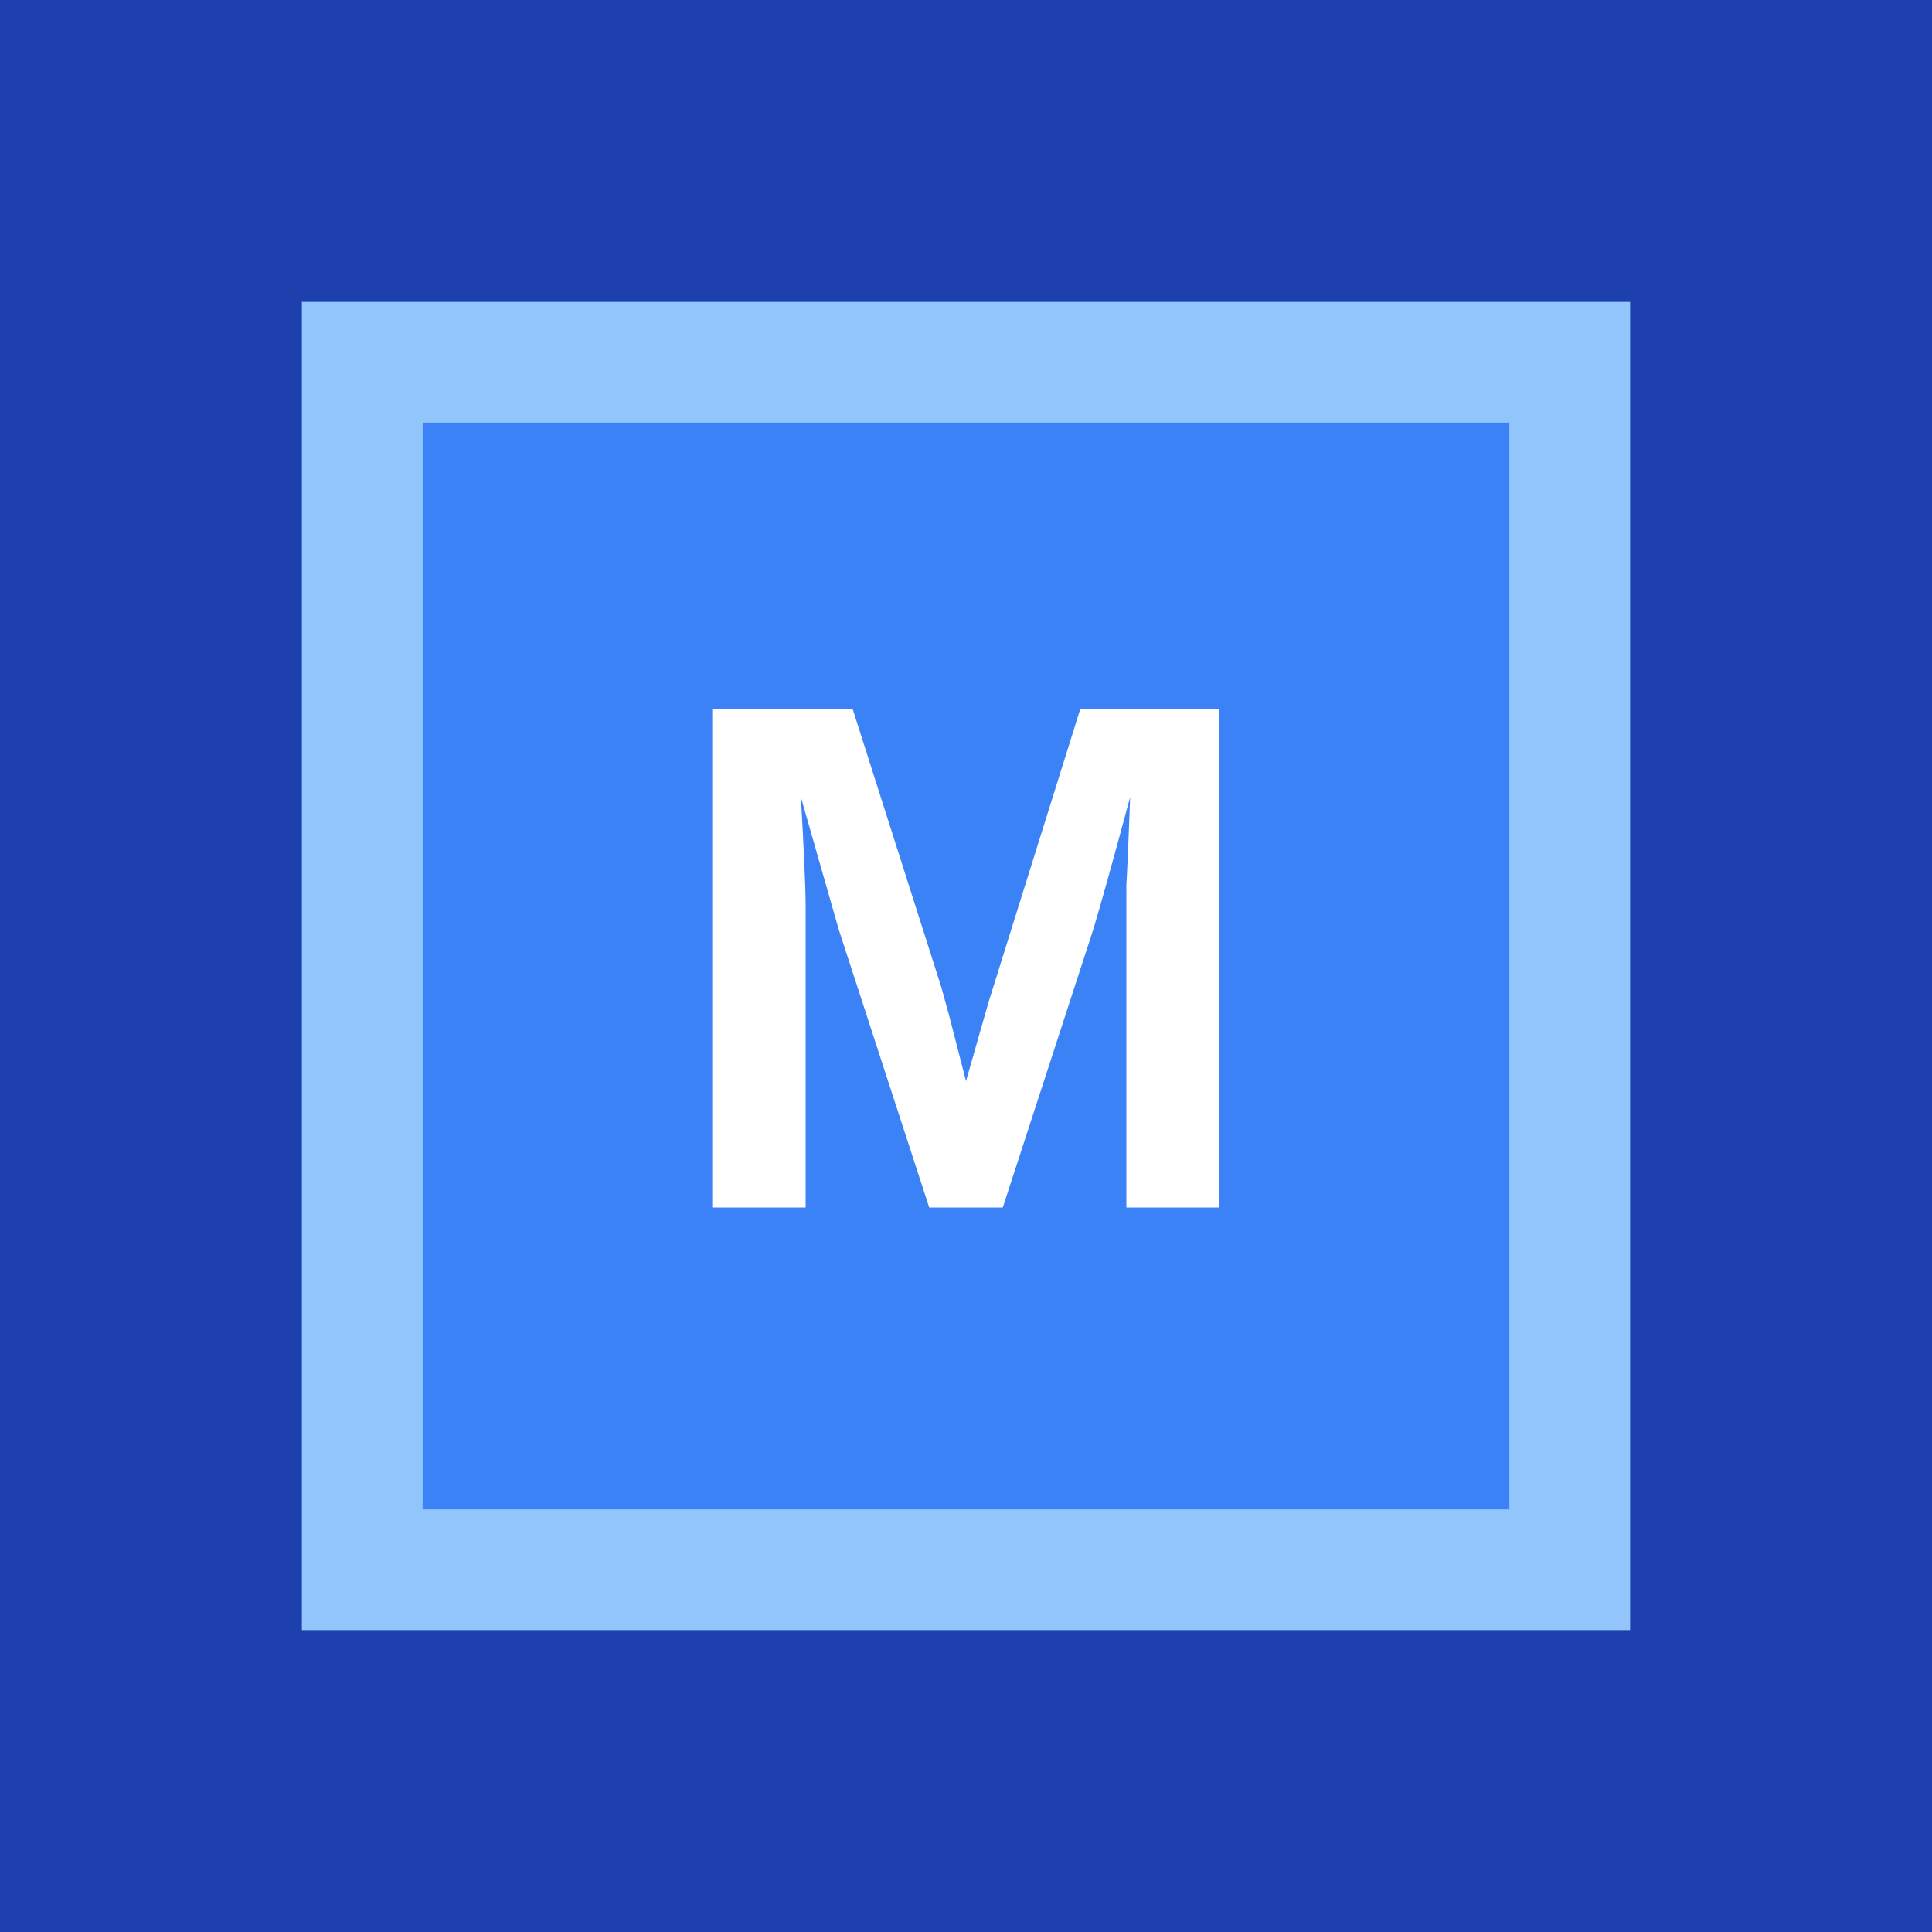
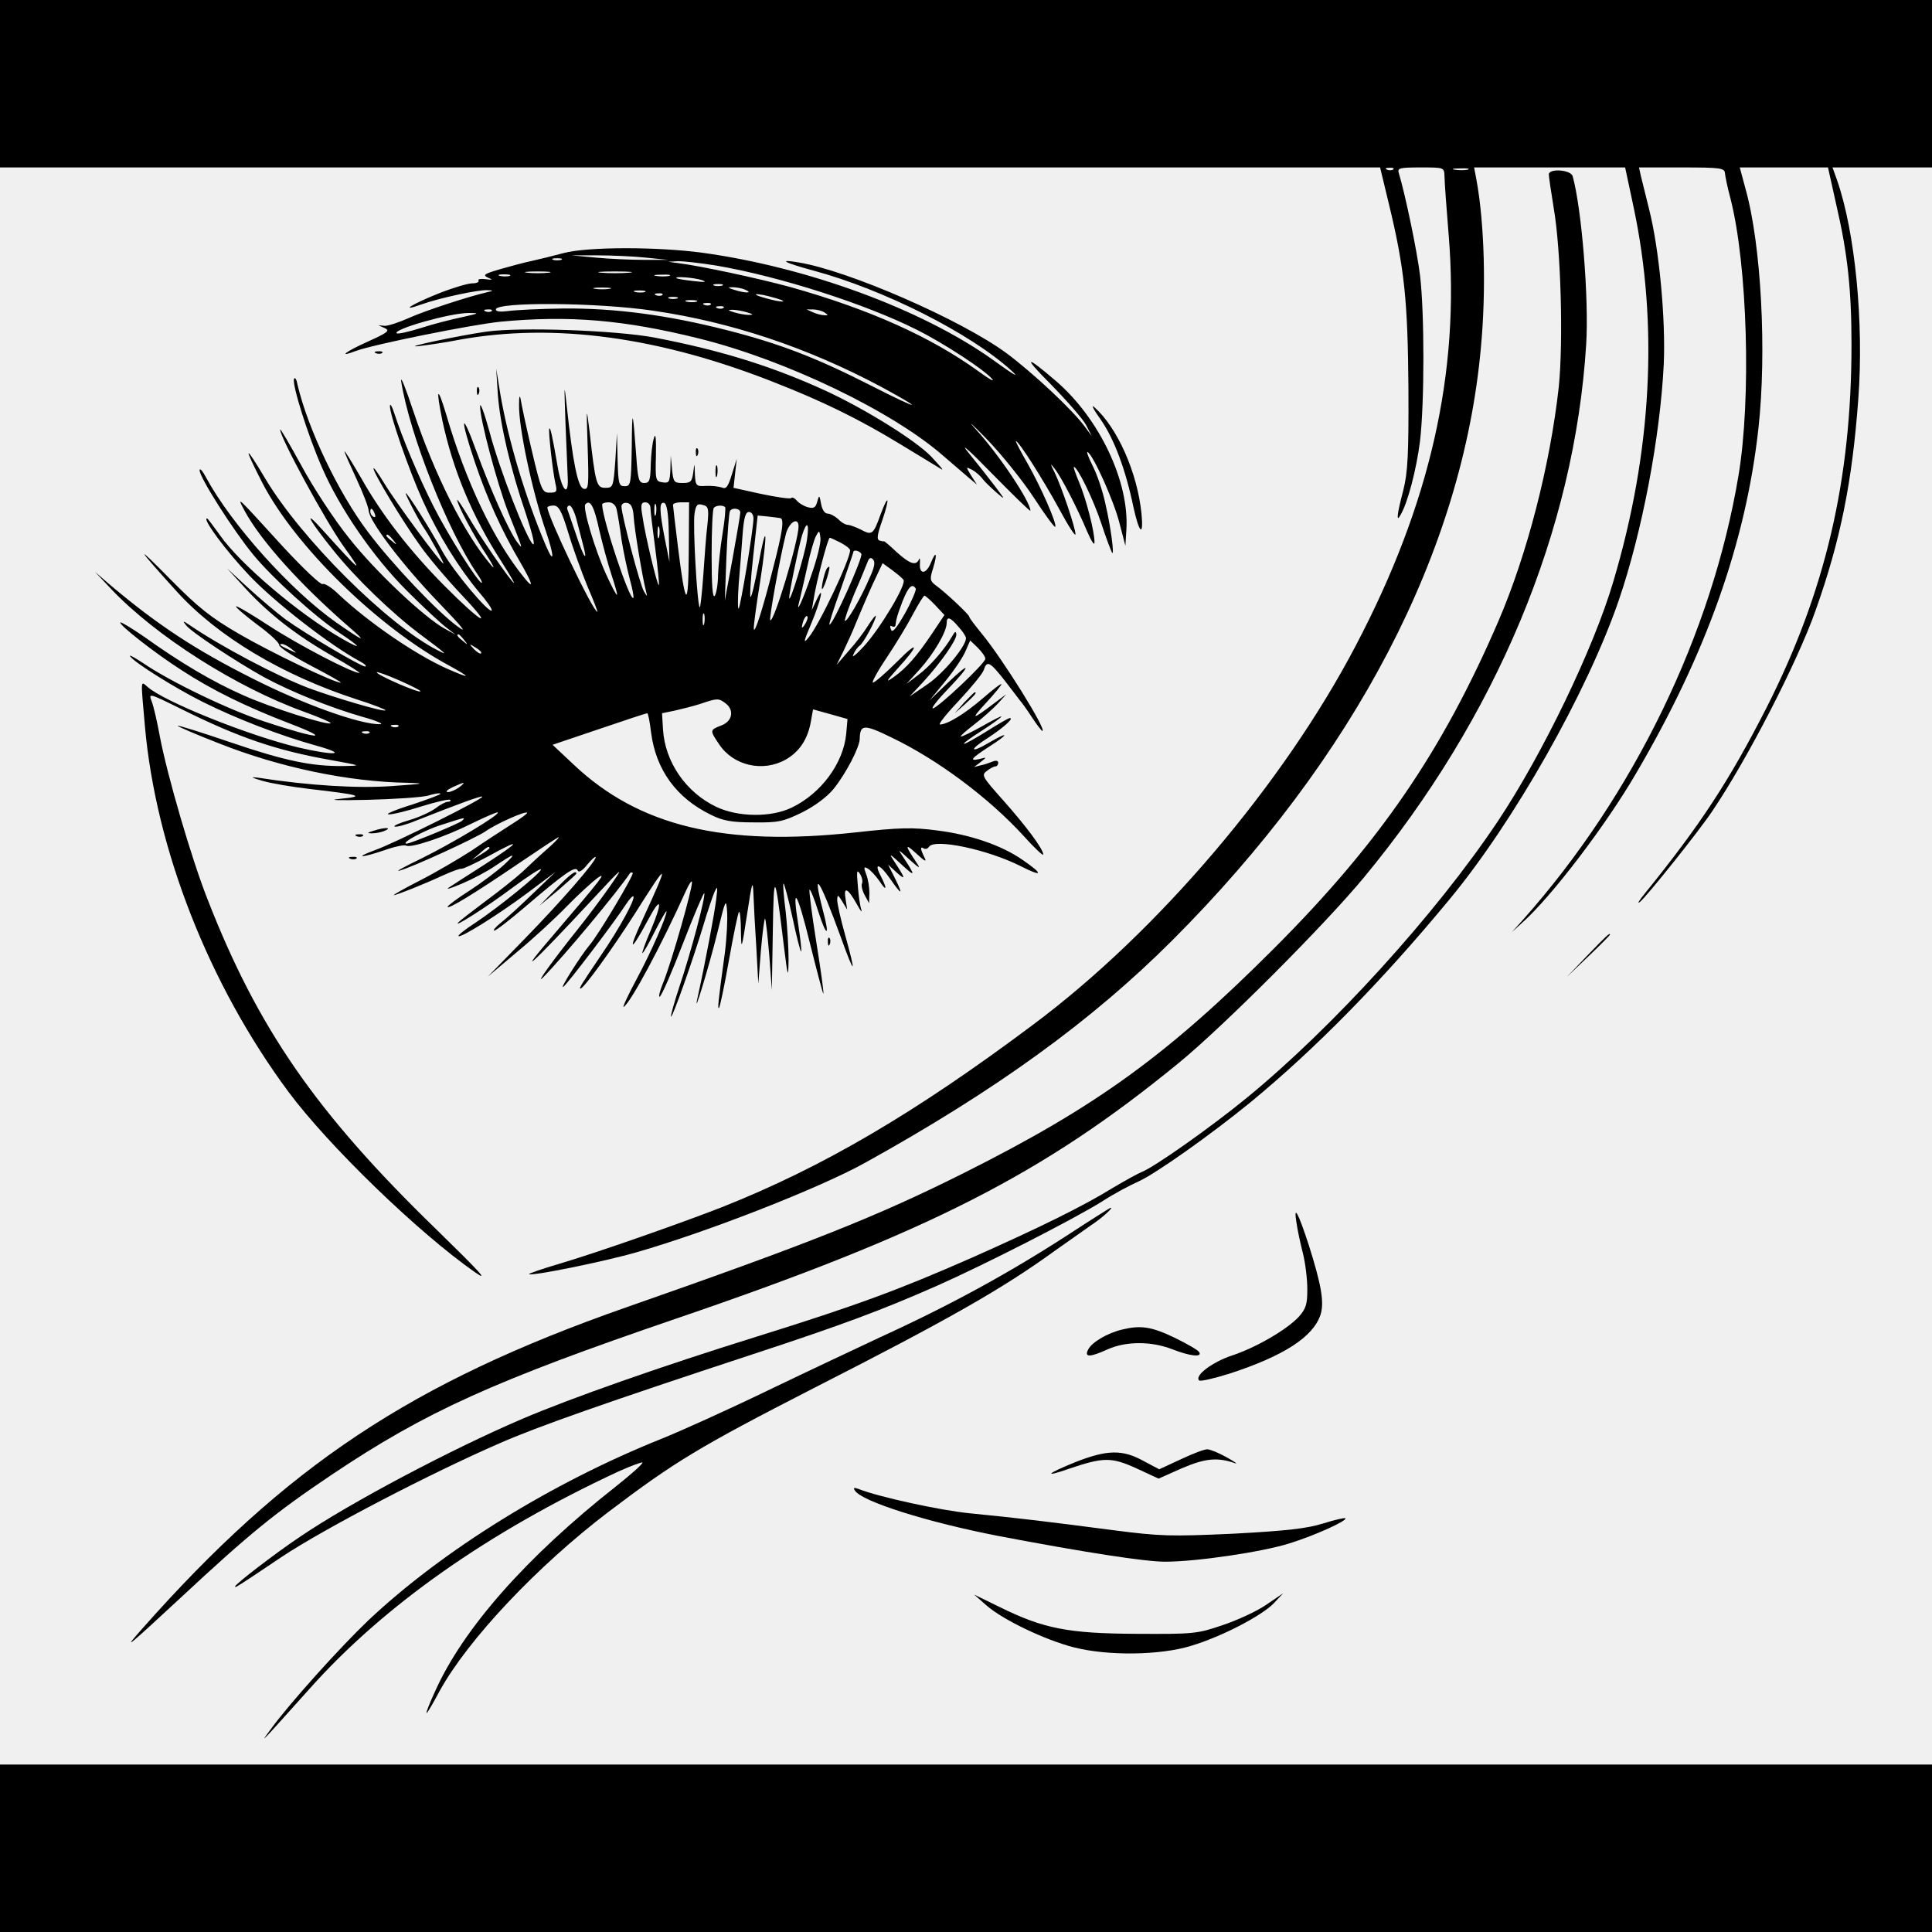
- <svg xmlns="http://www.w3.org/2000/svg" width="32" height="32" viewBox="0 0 32 32">
-   <rect width="32" height="32" fill="#1e40af" />
-   <rect x="6" y="6" width="20" height="20" fill="#3b82f6" stroke="#93c5fd" stroke-width="2" />
-   <text x="16" y="20" text-anchor="middle" fill="white" font-family="Arial" font-size="12" font-weight="bold">M</text>
+ <svg xmlns="http://www.w3.org/2000/svg" version="1.0" width="600pt" height="600pt" viewBox="0 0 600 600" preserveAspectRatio="xMidYMid meet">
+   <g transform="translate(0,600) scale(0.1,-0.1)" fill="#000000" stroke="none">
+     <path d="M0 5740 l0 -260 2143 0 2143 0 27 -112 c49 -202 59 -303 61 -573 1 -208 -2 -261 -16 -318 -20 -75 -22 -101 -9 -77 23 38 50 143 61 230 14 121 14 398 0 515 -9 75 -46 252 -66 318 -5 15 3 17 68 17 73 0 73 0 74 -27 0 -16 6 -98 13 -183 35 -426 -57 -834 -288 -1274 -225 -430 -614 -888 -1001 -1177 -367 -275 -655 -444 -968 -568 -128 -50 -393 -143 -509 -177 -51 -15 -91 -29 -90 -31 7 -7 238 40 334 68 226 65 569 200 708 277 408 226 705 441 956 692 567 568 901 1208 958 1840 17 180 11 389 -14 523 l-7 37 234 0 235 0 26 -122 c78 -366 57 -763 -63 -1165 -61 -207 -220 -536 -358 -743 -193 -289 -515 -643 -782 -861 -110 -90 -287 -215 -325 -229 -12 -5 -52 -27 -89 -49 -92 -57 -233 -126 -438 -217 -225 -99 -357 -148 -668 -245 -296 -92 -577 -191 -727 -255 -220 -94 -534 -260 -689 -365 -78 -52 -204 -149 -204 -156 0 -2 3 -2 7 1 5 2 67 43 138 91 132 88 465 261 677 353 116 51 332 127 788 277 277 91 400 137 570 212 147 65 423 206 513 262 35 23 86 50 113 62 53 24 223 144 349 247 200 165 404 372 615 627 201 242 429 645 527 930 73 213 129 509 140 735 6 139 -14 357 -46 482 -10 40 -21 85 -25 101 l-6 27 133 0 c121 0 133 -2 134 -18 1 -10 8 -45 17 -78 53 -206 65 -624 25 -861 -82 -491 -325 -992 -668 -1378 l-36 -40 33 30 c90 80 260 303 354 465 217 370 340 716 379 1070 26 236 9 569 -40 743 l-18 67 137 0 137 0 26 -117 c35 -150 47 -264 47 -433 0 -421 -81 -768 -265 -1130 -115 -225 -203 -360 -377 -575 -18 -22 -25 -34 -15 -26 21 17 181 217 224 281 109 161 265 464 321 623 78 219 114 400 133 656 18 239 -10 522 -66 682 l-14 39 154 0 155 0 0 260 0 260 -3000 0 -3000 0 0 -260z m4327 -266 c-3 -3 -12 -4 -19 -1 -8 3 -5 6 6 6 11 1 17 -2 13 -5z m231 -1 c-10 -2 -28 -2 -40 0 -13 2 -5 4 17 4 22 1 32 -1 23 -4z" />
+     <path d="M4810 5458 c0 -7 7 -53 15 -103 23 -132 30 -418 16 -556 -27 -244 -98 -520 -188 -729 -174 -403 -368 -687 -697 -1016 -331 -331 -552 -491 -961 -696 -271 -136 -481 -219 -1050 -418 -668 -234 -1056 -492 -1505 -1000 -63 -71 -43 -54 122 99 214 199 291 262 468 381 292 196 505 292 1070 485 783 267 1140 449 1562 795 139 114 452 428 573 574 413 499 655 1080 691 1656 9 141 -14 423 -42 523 -6 20 -74 25 -74 5z" />
+     <path d="M1750 5214 c-30 -8 -74 -19 -97 -24 -24 -5 -69 -17 -100 -26 -48 -14 -55 -18 -38 -26 17 -7 15 -8 -7 -5 -15 2 -25 0 -22 -4 3 -5 -6 -9 -20 -9 -13 0 -60 -14 -103 -31 -85 -34 -126 -60 -53 -34 56 20 174 45 203 44 20 -1 20 -2 2 -6 -61 -14 -195 -58 -244 -80 -31 -14 -65 -25 -76 -25 l-20 2 20 -9 c17 -8 9 -14 -53 -42 -69 -31 -95 -51 -37 -29 53 20 360 82 450 91 213 20 381 6 615 -52 271 -67 603 -227 761 -366 30 -26 65 -56 78 -67 l25 -21 -18 28 c-17 28 -17 28 3 18 11 -6 26 -19 33 -29 7 -9 27 -28 43 -42 28 -24 28 -24 -5 20 -19 25 -56 72 -83 105 -28 34 3 7 72 -64 67 -68 121 -121 121 -117 0 28 -96 172 -168 251 -30 33 -17 22 29 -25 46 -47 113 -130 148 -183 35 -54 66 -96 68 -93 7 7 -45 125 -86 197 -22 38 -38 69 -36 69 9 0 85 -120 134 -210 28 -52 51 -88 51 -79 0 19 -42 144 -64 190 -15 30 -15 32 -1 14 20 -25 70 -121 101 -195 13 -30 23 -46 23 -35 1 32 -26 136 -48 188 -11 26 -18 47 -16 47 11 0 59 -97 85 -175 16 -49 32 -90 34 -92 7 -8 -4 79 -21 152 -8 39 -26 92 -40 119 -13 26 -20 45 -15 42 18 -11 82 -153 99 -222 l18 -69 3 49 c10 150 -84 347 -219 463 -94 81 -104 78 -19 -7 52 -53 103 -111 113 -130 l18 -35 -22 30 c-39 53 -160 166 -243 228 -141 104 -492 257 -646 282 -65 11 -47 0 45 -25 220 -59 488 -195 615 -310 30 -27 9 -15 -60 35 -219 155 -572 285 -898 330 -141 19 -357 19 -432 -1z m255 -14 l70 -7 -75 0 c-41 0 -109 3 -150 7 l-75 7 80 0 c44 0 112 -3 150 -7z m-262 -7 c-7 -2 -19 -2 -25 0 -7 3 -2 5 12 5 14 0 19 -2 13 -5z m483 -18 c197 -34 461 -119 619 -198 83 -41 215 -127 237 -155 7 -9 -12 2 -42 24 -149 108 -341 194 -587 263 -100 27 -276 65 -348 74 l-30 4 31 2 c17 0 71 -6 120 -14z m-523 -22 c-18 -2 -48 -2 -65 0 -18 2 -4 4 32 4 36 0 50 -2 33 -4z m250 0 c-24 -2 -62 -2 -85 0 -24 2 -5 4 42 4 47 0 66 -2 43 -4z m-370 -10 c-7 -2 -21 -2 -30 0 -10 3 -4 5 12 5 17 0 24 -2 18 -5z m495 0 c-10 -2 -28 -2 -40 0 -13 2 -5 4 17 4 22 1 32 -1 23 -4z m102 -13 c17 -6 9 -7 -25 -3 -27 3 -52 7 -54 9 -8 7 54 2 79 -6z m63 -17 c-7 -2 -19 -2 -25 0 -7 3 -2 5 12 5 14 0 19 -2 13 -5z m-350 -10 c-13 -2 -33 -2 -45 0 -13 2 -3 4 22 4 25 0 35 -2 23 -4z m422 -3 c25 -11 -1 -11 -35 0 -20 6 -21 8 -5 8 11 0 29 -3 40 -8z m-312 -7 c-7 -2 -21 -2 -30 0 -10 3 -4 5 12 5 17 0 24 -2 18 -5z m54 -9 c-3 -3 -12 -4 -19 -1 -8 3 -5 6 6 6 11 1 17 -2 13 -5z m368 -15 c14 -6 9 -7 -15 -3 -19 4 -44 11 -55 15 -14 6 -9 7 15 3 19 -4 44 -11 55 -15z m-322 4 c-7 -2 -19 -2 -25 0 -7 3 -2 5 12 5 14 0 19 -2 13 -5z m60 -10 c-7 -2 -21 -2 -30 0 -10 3 -4 5 12 5 17 0 24 -2 18 -5z m-134 -28 c241 -35 478 -114 707 -236 142 -77 121 -74 -32 4 -171 87 -283 130 -448 172 -185 47 -345 68 -506 67 -74 -1 -152 -5 -172 -8 -24 -3 -38 -2 -38 5 0 24 315 22 489 -4z m178 19 c-3 -3 -12 -4 -19 -1 -8 3 -5 6 6 6 11 1 17 -2 13 -5z m40 -10 c-3 -3 -12 -4 -19 -1 -8 3 -5 6 6 6 11 1 17 -2 13 -5z m-720 -10 c-3 -3 -12 -4 -19 -1 -8 3 -5 6 6 6 11 1 17 -2 13 -5z m793 -4 c20 -6 21 -8 5 -8 -11 0 -31 4 -45 8 -20 6 -21 8 -5 8 11 0 31 -4 45 -8z m240 0 c13 -9 13 -10 0 -9 -8 0 -24 4 -35 9 l-20 9 20 0 c11 0 27 -4 35 -9z m-1125 -15 c-34 -7 -92 -22 -129 -34 -38 -12 -71 -19 -74 -16 -13 12 165 63 223 63 36 0 34 -1 -20 -13z" />
+     <path d="M1510 4970 c-84 -12 -269 -51 -210 -45 25 3 82 11 127 20 294 53 618 9 974 -131 151 -59 266 -115 394 -193 66 -40 125 -76 130 -79 6 -2 -10 15 -33 40 -48 50 -204 147 -327 204 -163 75 -325 126 -534 166 -120 22 -412 33 -521 18z" />
+     <path d="M1168 4903 c7 -3 16 -2 19 1 4 3 -2 6 -13 5 -11 0 -14 -3 -6 -6z" />
+     <path d="M1246 4815 c26 -164 145 -465 236 -597 11 -16 17 -28 14 -28 -11 0 -105 149 -150 238 -47 93 -97 213 -121 287 -7 22 -13 33 -14 25 -2 -25 59 -200 102 -295 48 -106 112 -209 174 -283 25 -29 43 -55 40 -58 -9 -9 -117 120 -151 180 -41 76 -116 193 -116 184 0 -7 44 -91 60 -113 17 -25 60 -105 57 -105 -8 0 -148 190 -183 248 -19 31 -34 53 -34 47 0 -14 89 -162 143 -237 24 -35 84 -106 133 -158 104 -110 59 -85 -57 32 -107 108 -194 221 -256 331 -29 50 -53 89 -53 85 0 -4 17 -42 37 -85 20 -43 37 -87 38 -99 2 -33 106 -170 218 -286 72 -75 90 -97 60 -75 -62 44 -207 197 -281 296 -92 122 -186 320 -218 456 -3 17 -8 25 -11 18 -6 -18 42 -172 87 -275 55 -127 159 -278 264 -383 50 -50 105 -101 121 -113 l30 -23 -33 18 c-64 35 -217 179 -298 282 -46 57 -112 158 -148 225 -36 66 -66 117 -66 112 0 -25 143 -288 198 -364 65 -90 52 -79 -67 53 -63 70 -41 29 35 -65 68 -85 181 -194 269 -260 83 -62 88 -67 55 -50 -156 79 -426 348 -537 535 -65 109 -68 102 -8 -15 102 -197 358 -447 578 -566 73 -40 71 -44 -6 -10 -98 44 -241 142 -334 229 -22 22 -46 37 -51 33 -6 -3 -61 49 -123 116 -147 161 -145 160 -119 111 51 -94 175 -231 325 -361 58 -50 45 -45 -41 15 -140 98 -326 305 -404 450 -11 21 -20 31 -20 22 0 -22 105 -187 166 -261 59 -72 193 -194 269 -244 68 -45 71 -54 8 -18 -135 77 -318 233 -380 322 -20 28 -38 52 -40 52 -16 0 59 -101 132 -178 80 -84 250 -216 343 -266 15 -8 22 -15 16 -16 -13 0 -183 100 -248 147 -28 21 -80 65 -116 98 l-65 60 55 -60 c74 -81 160 -148 272 -212 51 -29 89 -53 84 -53 -22 0 -189 87 -278 145 -55 36 -102 64 -105 62 -2 -3 28 -28 66 -57 39 -28 69 -57 68 -63 -1 -7 43 -35 98 -64 55 -29 97 -52 93 -53 -19 -1 -217 94 -315 151 -88 51 -127 82 -212 168 -116 118 -109 104 18 -36 127 -140 328 -260 559 -335 51 -16 91 -32 89 -34 -5 -6 -157 39 -238 69 -98 37 -274 130 -369 195 -22 15 -24 15 -12 0 16 -21 157 -114 242 -161 85 -46 205 -94 305 -123 44 -12 69 -23 55 -23 -59 -2 -239 62 -398 143 -175 88 -292 165 -437 287 l-50 43 50 -53 c138 -146 389 -306 601 -382 47 -17 83 -33 81 -35 -8 -8 -185 48 -272 87 -95 42 -195 101 -308 182 -38 26 -71 46 -73 44 -7 -6 108 -96 191 -149 97 -63 200 -113 335 -165 136 -52 88 -49 -75 5 -114 37 -298 126 -381 183 -26 17 -44 27 -40 21 11 -18 138 -98 226 -142 104 -52 239 -104 350 -135 105 -29 61 -33 -55 -6 -157 38 -417 143 -467 188 -22 19 -21 26 -8 -122 34 -383 199 -803 446 -1136 125 -168 404 -438 579 -560 46 -32 16 0 -121 134 -372 361 -553 623 -709 1023 -50 126 -126 387 -149 509 -8 44 -19 92 -25 107 -10 26 -9 26 90 -23 181 -90 296 -129 464 -159 99 -18 100 -18 40 -19 -97 -1 -180 16 -350 74 -88 30 -161 53 -163 51 -1 -2 57 -27 129 -55 187 -74 400 -119 584 -122 60 -2 53 -3 -45 -10 -106 -8 -259 1 -420 26 -24 3 -19 0 15 -10 28 -8 93 -19 145 -25 163 -19 176 -23 95 -31 -41 -4 -5 -5 85 -3 85 2 170 8 189 13 19 6 37 9 39 6 2 -2 -38 -17 -89 -34 -52 -16 -84 -30 -72 -30 12 -1 59 11 103 25 45 14 84 23 88 20 3 -3 0 -6 -7 -6 -7 0 -24 -9 -38 -20 -15 -11 -51 -28 -82 -37 -31 -9 -51 -18 -45 -20 6 -2 36 6 65 18 139 55 203 78 207 75 5 -6 -271 -144 -333 -166 -68 -25 -43 -25 30 0 31 11 61 17 66 14 14 -9 121 27 203 68 43 21 80 37 82 35 7 -7 -142 -96 -237 -143 -52 -25 -83 -42 -69 -38 39 10 239 102 269 123 31 22 122 63 128 57 2 -2 -21 -19 -50 -37 -30 -19 -85 -55 -123 -81 -39 -25 -110 -67 -159 -92 -49 -25 -86 -46 -82 -46 8 0 89 32 152 61 28 13 54 22 58 21 5 -1 41 16 82 38 107 59 104 49 -7 -23 -53 -34 -105 -67 -115 -74 -10 -7 9 -1 42 13 33 14 78 38 100 53 64 43 73 45 30 5 -22 -20 -70 -56 -107 -80 -38 -24 -68 -47 -68 -50 0 -10 86 43 217 132 68 46 125 84 128 84 3 0 -13 -17 -36 -37 -23 -20 -57 -52 -77 -71 -21 -19 -71 -59 -112 -89 -41 -31 -79 -60 -85 -66 -26 -25 85 45 165 105 50 37 90 63 90 58 0 -11 -129 -116 -204 -166 -31 -20 -55 -39 -52 -41 6 -7 123 66 213 133 l88 66 -70 -67 c-38 -37 -83 -78 -100 -91 -16 -13 -25 -24 -20 -24 6 0 48 33 95 73 124 106 157 129 164 114 3 -8 14 -2 30 18 14 17 26 27 26 23 0 -14 -106 -136 -219 -252 l-116 -119 90 76 c50 41 119 105 155 142 36 37 79 76 95 88 32 22 12 -3 -129 -168 -130 -151 -84 -111 117 105 93 100 96 102 53 40 -25 -36 -72 -99 -105 -140 -73 -91 -132 -173 -104 -145 64 65 233 268 270 324 2 2 5 2 8 0 5 -5 -107 -193 -134 -224 -27 -32 -94 -138 -82 -130 11 6 162 205 196 258 10 15 20 26 22 23 7 -7 -43 -99 -100 -182 -62 -92 -70 -104 -64 -104 10 0 100 125 167 230 108 171 111 170 26 -15 -48 -103 -38 -104 17 -1 41 77 46 57 8 -33 -17 -39 -28 -71 -26 -71 3 0 20 30 39 68 19 37 35 65 36 62 1 -15 -48 -127 -92 -209 -28 -52 -46 -91 -41 -88 22 14 117 191 194 362 10 22 18 33 18 25 1 -21 -62 -243 -88 -308 -12 -29 -17 -51 -12 -47 6 3 38 77 72 165 34 88 64 158 66 156 6 -6 -43 -190 -77 -290 -16 -49 -28 -91 -26 -93 4 -5 67 173 100 282 13 44 29 91 35 105 10 21 10 17 5 -25 -5 -41 -33 -191 -58 -305 -15 -69 36 100 61 200 26 107 28 112 31 70 2 -25 -1 -83 -7 -130 -21 -153 -23 -175 -18 -170 3 3 17 70 31 149 14 79 28 146 31 149 3 3 6 -24 6 -59 1 -62 2 -60 19 51 16 105 18 110 20 60 1 -30 5 -104 9 -165 l6 -110 8 103 c5 57 11 102 13 99 2 -2 8 -53 13 -113 l8 -109 3 180 c3 195 6 191 34 -40 13 -104 14 -106 15 -45 0 36 -4 103 -9 149 -6 46 -9 85 -7 87 2 3 15 -45 28 -105 13 -61 25 -108 27 -106 2 2 -2 37 -8 77 -22 137 -5 113 35 -50 22 -88 41 -160 42 -158 2 2 -8 74 -22 161 -14 87 -23 160 -21 162 2 3 15 -28 27 -67 27 -84 37 -80 14 5 -34 133 -10 96 56 -85 44 -122 49 -121 14 5 -14 49 -25 99 -25 110 1 18 2 17 16 -5 l15 -25 -5 33 c-7 41 7 34 35 -16 11 -20 17 -28 14 -17 -4 11 -9 45 -11 75 -4 44 -3 51 6 37 7 -10 10 -24 7 -31 -3 -6 1 -23 9 -37 l13 -24 1 32 c0 17 -4 43 -10 58 -8 22 -8 25 6 17 8 -5 24 -22 35 -38 23 -35 25 -25 4 16 -23 44 -2 37 30 -10 36 -52 41 -51 14 3 l-21 42 27 -25 c29 -26 27 -18 -8 35 -18 27 -15 25 23 -10 43 -40 44 -36 7 20 -20 30 -20 30 18 -5 30 -27 35 -29 22 -10 -37 55 -38 63 -2 30 27 -25 34 -29 26 -13 -13 26 -14 36 -2 28 5 -3 12 -1 16 5 16 27 182 -8 285 -60 69 -35 72 -26 5 20 -65 45 -161 78 -265 91 -76 10 -117 9 -252 -6 -410 -45 -674 19 -877 211 l-65 61 145 49 c79 27 146 49 149 49 3 0 8 -27 12 -60 15 -116 79 -204 187 -256 36 -18 64 -23 131 -23 76 -1 92 2 151 31 40 20 77 48 97 72 39 48 82 131 82 157 1 45 14 45 98 4 144 -69 302 -187 411 -306 33 -37 61 -63 61 -58 0 17 -53 88 -124 168 -66 74 -69 79 -51 92 10 8 22 14 27 14 4 0 8 5 8 11 0 7 -7 8 -17 4 -10 -4 -27 -10 -38 -12 l-20 -5 20 15 c20 16 20 16 -2 10 -35 -8 -27 2 27 37 63 40 66 51 4 15 -62 -37 -67 -25 -5 14 47 31 81 61 67 61 -4 0 -35 -18 -70 -40 -35 -22 -67 -40 -72 -40 -5 0 19 18 54 40 34 22 62 42 62 45 0 2 -28 -12 -61 -31 -34 -19 -63 -33 -65 -31 -2 2 18 19 44 39 26 20 58 49 72 64 l25 28 -40 -30 c-67 -51 -72 -50 -22 4 26 28 47 54 47 57 0 4 -26 -16 -57 -43 -57 -49 -111 -82 -134 -82 -6 0 20 33 59 74 38 41 73 83 77 95 10 31 19 26 64 -31 22 -29 45 -58 49 -64 5 -5 22 -29 37 -52 15 -23 30 -42 32 -42 16 0 -124 225 -188 302 -21 26 -39 49 -39 53 0 6 -74 76 -105 98 -17 13 -18 19 -7 53 14 47 9 56 -8 14 -15 -35 -36 -34 -33 1 1 13 -1 18 -3 12 -9 -21 -28 -15 -70 23 -21 20 -39 35 -39 33 0 -1 -6 0 -13 2 -10 3 -8 18 8 63 24 71 20 86 -5 19 -23 -64 -27 -66 -61 -48 -16 8 -35 15 -41 15 -7 0 -21 8 -30 18 -10 9 -25 17 -33 17 -9 0 -17 13 -20 30 -5 28 -6 29 -12 7 -5 -19 -11 -22 -30 -17 -13 4 -28 13 -34 21 -6 7 -14 11 -17 7 -4 -3 -45 3 -93 13 l-86 19 5 45 5 45 -15 -48 c-12 -39 -18 -47 -31 -41 -9 3 -32 6 -49 5 -31 -2 -33 0 -35 36 -1 37 -1 37 -5 6 -4 -29 -8 -33 -33 -33 -27 0 -29 3 -33 43 l-4 42 -1 -43 c-2 -39 -4 -43 -24 -40 -22 3 -23 7 -21 83 1 55 -1 72 -6 55 -5 -14 -9 -51 -10 -82 -1 -50 -4 -58 -20 -58 -17 0 -20 10 -25 83 -11 149 -13 153 -14 30 -2 -116 -3 -123 -22 -123 -18 0 -20 7 -22 83 l-2 82 -5 -85 c-6 -82 -7 -85 -31 -85 -27 0 -31 11 -49 175 -10 81 -10 78 -6 -48 4 -121 3 -133 -12 -130 -18 3 -34 80 -53 258 -8 74 -8 68 -4 -50 3 -74 6 -151 7 -170 4 -66 -18 -46 -31 30 -18 104 -23 123 -26 119 -4 -5 11 -137 19 -171 6 -25 4 -28 -18 -28 -23 0 -26 6 -56 133 -17 72 -32 143 -34 157 -3 15 -5 9 -5 -15 -2 -70 40 -268 83 -394 27 -79 27 -108 0 -45 -64 151 -116 325 -141 469 l-13 80 5 -79 c7 -94 39 -232 88 -374 19 -59 29 -98 21 -92 -20 17 -104 232 -135 350 -16 58 -29 93 -29 78 -1 -37 52 -237 87 -328 49 -124 47 -118 27 -92 -25 34 -83 164 -126 282 -48 132 -51 103 -4 -36 37 -110 82 -210 140 -309 40 -69 45 -89 12 -48 -94 116 -180 296 -241 505 -28 93 -33 84 -12 -19 33 -154 93 -297 182 -435 24 -38 42 -68 40 -68 -7 0 -111 151 -144 210 -18 30 -32 51 -32 47 0 -14 51 -111 92 -172 21 -33 27 -46 13 -30 -83 97 -176 282 -242 480 -24 72 -40 112 -37 90z m615 -461 c10 -43 27 -106 38 -139 11 -33 19 -61 17 -62 -2 -2 -17 27 -34 64 -34 75 -74 208 -64 217 15 16 27 -6 43 -80z m54 64 c3 -13 10 -54 15 -93 6 -38 18 -94 26 -124 8 -29 13 -55 11 -58 -11 -11 -96 244 -97 290 0 4 9 7 20 7 12 0 22 -8 25 -22z m53 -23 c2 -38 27 -187 38 -230 5 -19 4 -19 -6 -2 -12 19 -70 238 -70 264 0 8 7 13 18 11 12 -2 18 -14 20 -43z m52 28 c0 -10 7 -67 15 -127 8 -61 13 -111 11 -113 -4 -5 -43 156 -51 215 -6 34 -4 42 9 42 9 0 16 -8 16 -17z m17 -20 c-3 -10 -5 -4 -5 12 0 17 2 24 5 18 2 -7 2 -21 0 -30z m40 -59 l2 -89 -14 70 c-18 91 -18 118 -2 113 8 -3 13 -33 14 -94z m62 -61 c-1 -179 -10 -173 -34 22 -8 66 -15 123 -15 127 0 4 11 8 25 8 l25 0 -1 -157z m58 88 c-4 -31 -9 -102 -13 -159 -4 -56 -9 -101 -11 -98 -8 8 -22 257 -16 291 4 27 9 32 25 27 18 -4 20 -11 15 -61z m-432 -26 c14 -47 41 -121 59 -165 19 -44 33 -80 31 -80 -13 0 -155 298 -155 324 0 3 9 6 19 6 16 0 25 -16 46 -85z m25 43 c6 -24 15 -58 20 -77 17 -62 3 -44 -20 26 -13 37 -25 74 -28 81 -2 6 1 12 7 12 5 0 15 -19 21 -42z m462 37 c2 -3 -1 -40 -8 -82 -7 -43 -13 -100 -14 -128 0 -27 -5 -57 -10 -65 -7 -10 -10 31 -10 126 0 77 3 144 7 147 7 8 28 9 35 2z m-1088 -21 c3 -8 2 -12 -4 -9 -6 3 -10 10 -10 16 0 14 7 11 14 -7z m1135 4 c0 -7 -11 -71 -24 -143 l-24 -130 5 135 c3 74 8 138 11 143 7 12 33 8 32 -5z m41 -18 c0 -32 -40 -273 -46 -280 -3 -3 -3 31 0 75 4 44 9 113 12 153 4 53 9 72 20 72 8 0 14 -9 14 -20z m83 1 c13 -2 8 -40 -23 -159 -30 -120 -58 -207 -59 -184 -1 7 8 74 20 148 24 156 20 192 -6 49 -10 -52 -20 -97 -24 -99 -3 -2 0 54 8 125 l14 128 31 -3 c17 -2 34 -4 39 -5z m57 -26 c0 -44 -77 -301 -88 -291 -4 5 30 194 49 269 10 36 39 53 39 22z m-433 -32 c-3 -10 -5 -4 -5 12 0 17 2 24 5 18 2 -7 2 -21 0 -30z m459 -10 c-6 -44 -53 -198 -55 -180 -1 12 29 159 40 195 15 47 23 39 15 -15z m14 -108 c-27 -80 -51 -131 -37 -80 3 11 13 56 23 100 9 44 22 89 28 100 10 19 11 19 14 -6 2 -14 -11 -66 -28 -114z m-1299 108 c13 -16 12 -17 -3 -4 -10 7 -18 15 -18 17 0 8 8 3 21 -13z m1389 -8 c17 -9 30 -19 30 -24 0 -29 -96 -232 -129 -271 -17 -21 -16 -14 9 45 29 69 42 128 15 70 l-14 -30 6 35 c7 48 44 190 50 190 2 0 17 -7 33 -15z m65 -35 c6 -10 -88 -220 -99 -220 -3 0 13 50 35 110 21 61 39 113 39 115 0 9 19 5 25 -5z m25 -76 c-26 -61 -70 -137 -76 -132 -2 3 11 40 29 84 19 43 37 88 41 98 5 14 10 16 17 9 8 -8 5 -25 -11 -59z m106 -5 c9 -15 -72 -150 -123 -206 -24 -26 -39 -38 -33 -26 5 12 15 25 20 28 11 7 50 79 50 92 0 4 -10 -8 -23 -28 -12 -20 -39 -56 -61 -80 l-38 -44 21 42 c11 23 30 64 40 90 11 26 33 79 50 116 l32 68 29 -21 c16 -12 32 -25 36 -31z m38 -27 c2 -4 -12 -38 -33 -76 -28 -49 -40 -63 -44 -51 -4 9 -3 14 3 10 6 -3 11 -1 11 4 3 21 4 26 22 74 18 45 30 57 41 39z m61 -52 l28 -30 -38 -57 c-47 -70 -80 -108 -120 -136 -25 -18 -24 -14 11 25 70 76 69 93 0 23 -36 -36 -70 -65 -75 -65 -5 0 14 35 43 78 28 42 65 103 81 134 17 32 33 58 36 58 3 0 18 -13 34 -30z m-718 -57 c-3 -10 -5 -4 -5 12 0 17 2 24 5 18 2 -7 2 -21 0 -30z m314 0 c-12 -20 -14 -14 -5 12 4 9 9 14 11 11 3 -2 0 -13 -6 -23z m476 -10 c13 -14 23 -30 23 -35 0 -25 -69 -108 -118 -142 l-57 -39 41 44 c55 60 104 130 104 148 -1 12 -4 11 -13 -5 -25 -43 -70 -94 -105 -120 l-37 -28 42 46 c43 48 83 116 83 143 0 22 11 19 37 -12z m-1536 -40 c13 -16 12 -17 -3 -4 -17 13 -22 21 -14 21 2 0 10 -8 17 -17z m1619 -59 c0 -14 -149 -154 -163 -154 -6 0 15 27 46 59 74 77 74 91 1 21 l-57 -55 50 61 c27 33 55 75 62 93 l14 32 23 -22 c13 -13 24 -28 24 -35z m-2154 30 c18 -14 18 -14 -6 -3 -31 14 -36 19 -24 19 6 0 19 -7 30 -16z m588 -13 c-2 -3 -12 3 -22 13 -16 17 -16 18 5 5 12 -7 20 -15 17 -18z m-188 -118 c-6 -6 -136 51 -136 59 0 3 31 -8 70 -25 38 -17 68 -32 66 -34z m947 -37 c28 -21 22 -56 -13 -69 -36 -14 -36 -15 -7 -58 44 -67 136 -88 207 -48 42 24 68 62 78 117 l7 39 54 -15 53 -15 -4 -46 c-9 -92 -78 -185 -169 -229 -64 -31 -166 -30 -234 2 -95 45 -160 140 -166 241 l-3 50 39 8 c22 5 58 14 80 21 52 18 57 18 78 2z m-1016 -72 c-3 -3 -12 -4 -19 -1 -8 3 -5 6 6 6 11 1 17 -2 13 -5z m-90 -20 c-3 -3 -12 -4 -19 -1 -8 3 -5 6 6 6 11 1 17 -2 13 -5z m279 -169 c-11 -8 -27 -15 -35 -15 -9 1 -2 7 14 15 39 18 44 18 21 0z m9 -104 c-10 -9 -160 -71 -172 -71 -22 0 55 42 107 58 77 25 77 25 65 13z m85 -85 c0 -2 -12 -11 -27 -20 l-28 -17 24 20 c23 21 31 25 31 17z" />
+     <path d="M2567 4233 c-8 -14 -19 -68 -13 -62 8 8 26 69 21 69 -2 0 -6 -3 -8 -7z" />
+     <path d="M1481 4784 c0 -11 3 -14 6 -6 3 7 2 16 -1 19 -3 4 -6 -2 -5 -13z" />
+     <path d="M3419 4696 c41 -59 77 -155 101 -271 18 -82 32 -94 25 -20 -13 128 -75 267 -146 330 -12 11 -3 -7 20 -39z" />
+     <path d="M2161 4594 c0 -11 3 -14 6 -6 3 7 2 16 -1 19 -3 4 -6 -2 -5 -13z" />
+     <path d="M2222 4535 c0 -16 2 -22 5 -12 2 9 2 23 0 30 -3 6 -5 -1 -5 -18z" />
+     <path d="M2994 3818 l-29 -33 33 29 c30 28 37 36 29 36 -2 0 -16 -15 -33 -32z" />
+     <path d="M1160 3420 c-20 -6 -21 -8 -5 -8 11 0 29 3 40 8 25 11 -1 11 -35 0z" />
+     <path d="M1108 3403 c7 -3 16 -2 19 1 4 3 -2 6 -13 5 -11 0 -14 -3 -6 -6z" />
+     <path d="M1088 3333 c7 -3 16 -2 19 1 4 3 -2 6 -13 5 -11 0 -14 -3 -6 -6z" />
+     <path d="M1725 3238 l-50 -51 58 48 c31 27 57 50 57 52 0 13 -23 -5 -65 -49z" />
+     <path d="M4930 3033 l-65 -68 68 65 c37 35 67 66 67 67 0 8 -10 -2 -70 -64z" />
+     <path d="M2571 3074 c0 -11 3 -14 6 -6 3 7 2 16 -1 19 -3 4 -6 -2 -5 -13z" />
+     <path d="M3315 2164 c-184 -119 -365 -218 -584 -318 -64 -30 -219 -103 -346 -164 -126 -61 -275 -128 -330 -150 -340 -136 -680 -346 -912 -565 -86 -82 -243 -256 -302 -337 -37 -50 -36 -49 120 125 231 259 554 486 957 674 40 18 75 31 77 29 3 -3 -34 -36 -82 -74 -278 -219 -475 -442 -562 -637 -17 -37 -29 -67 -26 -67 2 0 20 30 40 68 88 160 303 388 525 557 206 156 282 202 637 384 424 216 588 310 748 426 39 27 89 63 112 79 37 24 73 58 62 55 -2 0 -62 -38 -134 -85z" />
+     <path d="M4026 2205 c3 -22 12 -65 20 -96 8 -31 14 -82 14 -113 0 -47 -4 -60 -27 -86 -38 -40 -132 -95 -208 -120 -60 -20 -116 -62 -101 -77 3 -4 46 6 94 21 169 55 260 114 283 183 12 38 3 92 -37 218 -32 98 -47 126 -38 70z" />
+     <path d="M3485 1871 c-46 -11 -93 -39 -105 -61 -14 -26 4 -26 61 0 57 25 134 25 199 0 56 -22 95 -26 84 -9 -3 6 -38 26 -77 45 -71 34 -104 39 -162 25z" />
+     <path d="M3667 1468 l-67 -31 -49 26 c-65 36 -113 35 -212 -4 -89 -36 -101 -49 -18 -20 106 36 131 36 208 1 l69 -32 72 32 c72 31 111 35 165 16 11 -4 0 4 -25 18 -25 14 -52 25 -60 25 -8 1 -45 -13 -83 -31z" />
+     <path d="M2655 1371 c21 -34 224 -98 445 -141 268 -51 456 -80 518 -80 98 0 301 30 387 57 80 25 181 71 173 78 -2 2 -33 -5 -68 -16 -51 -16 -113 -23 -279 -32 -198 -9 -227 -8 -375 11 -198 26 -298 38 -441 52 -94 9 -286 51 -349 76 -14 5 -17 4 -11 -5z" />
+     <path d="M3065 1013 c51 -44 180 -106 270 -129 106 -27 269 -25 365 5 96 29 218 93 256 132 l29 31 -53 -36 c-29 -20 -90 -48 -135 -63 -79 -27 -90 -28 -267 -27 -213 1 -289 16 -425 83 l-80 39 40 -35z" />
+     <path d="M0 260 l0 -260 3000 0 3000 0 0 260 0 260 -3000 0 -3000 0 0 -260z" />
+   </g>
</svg>
